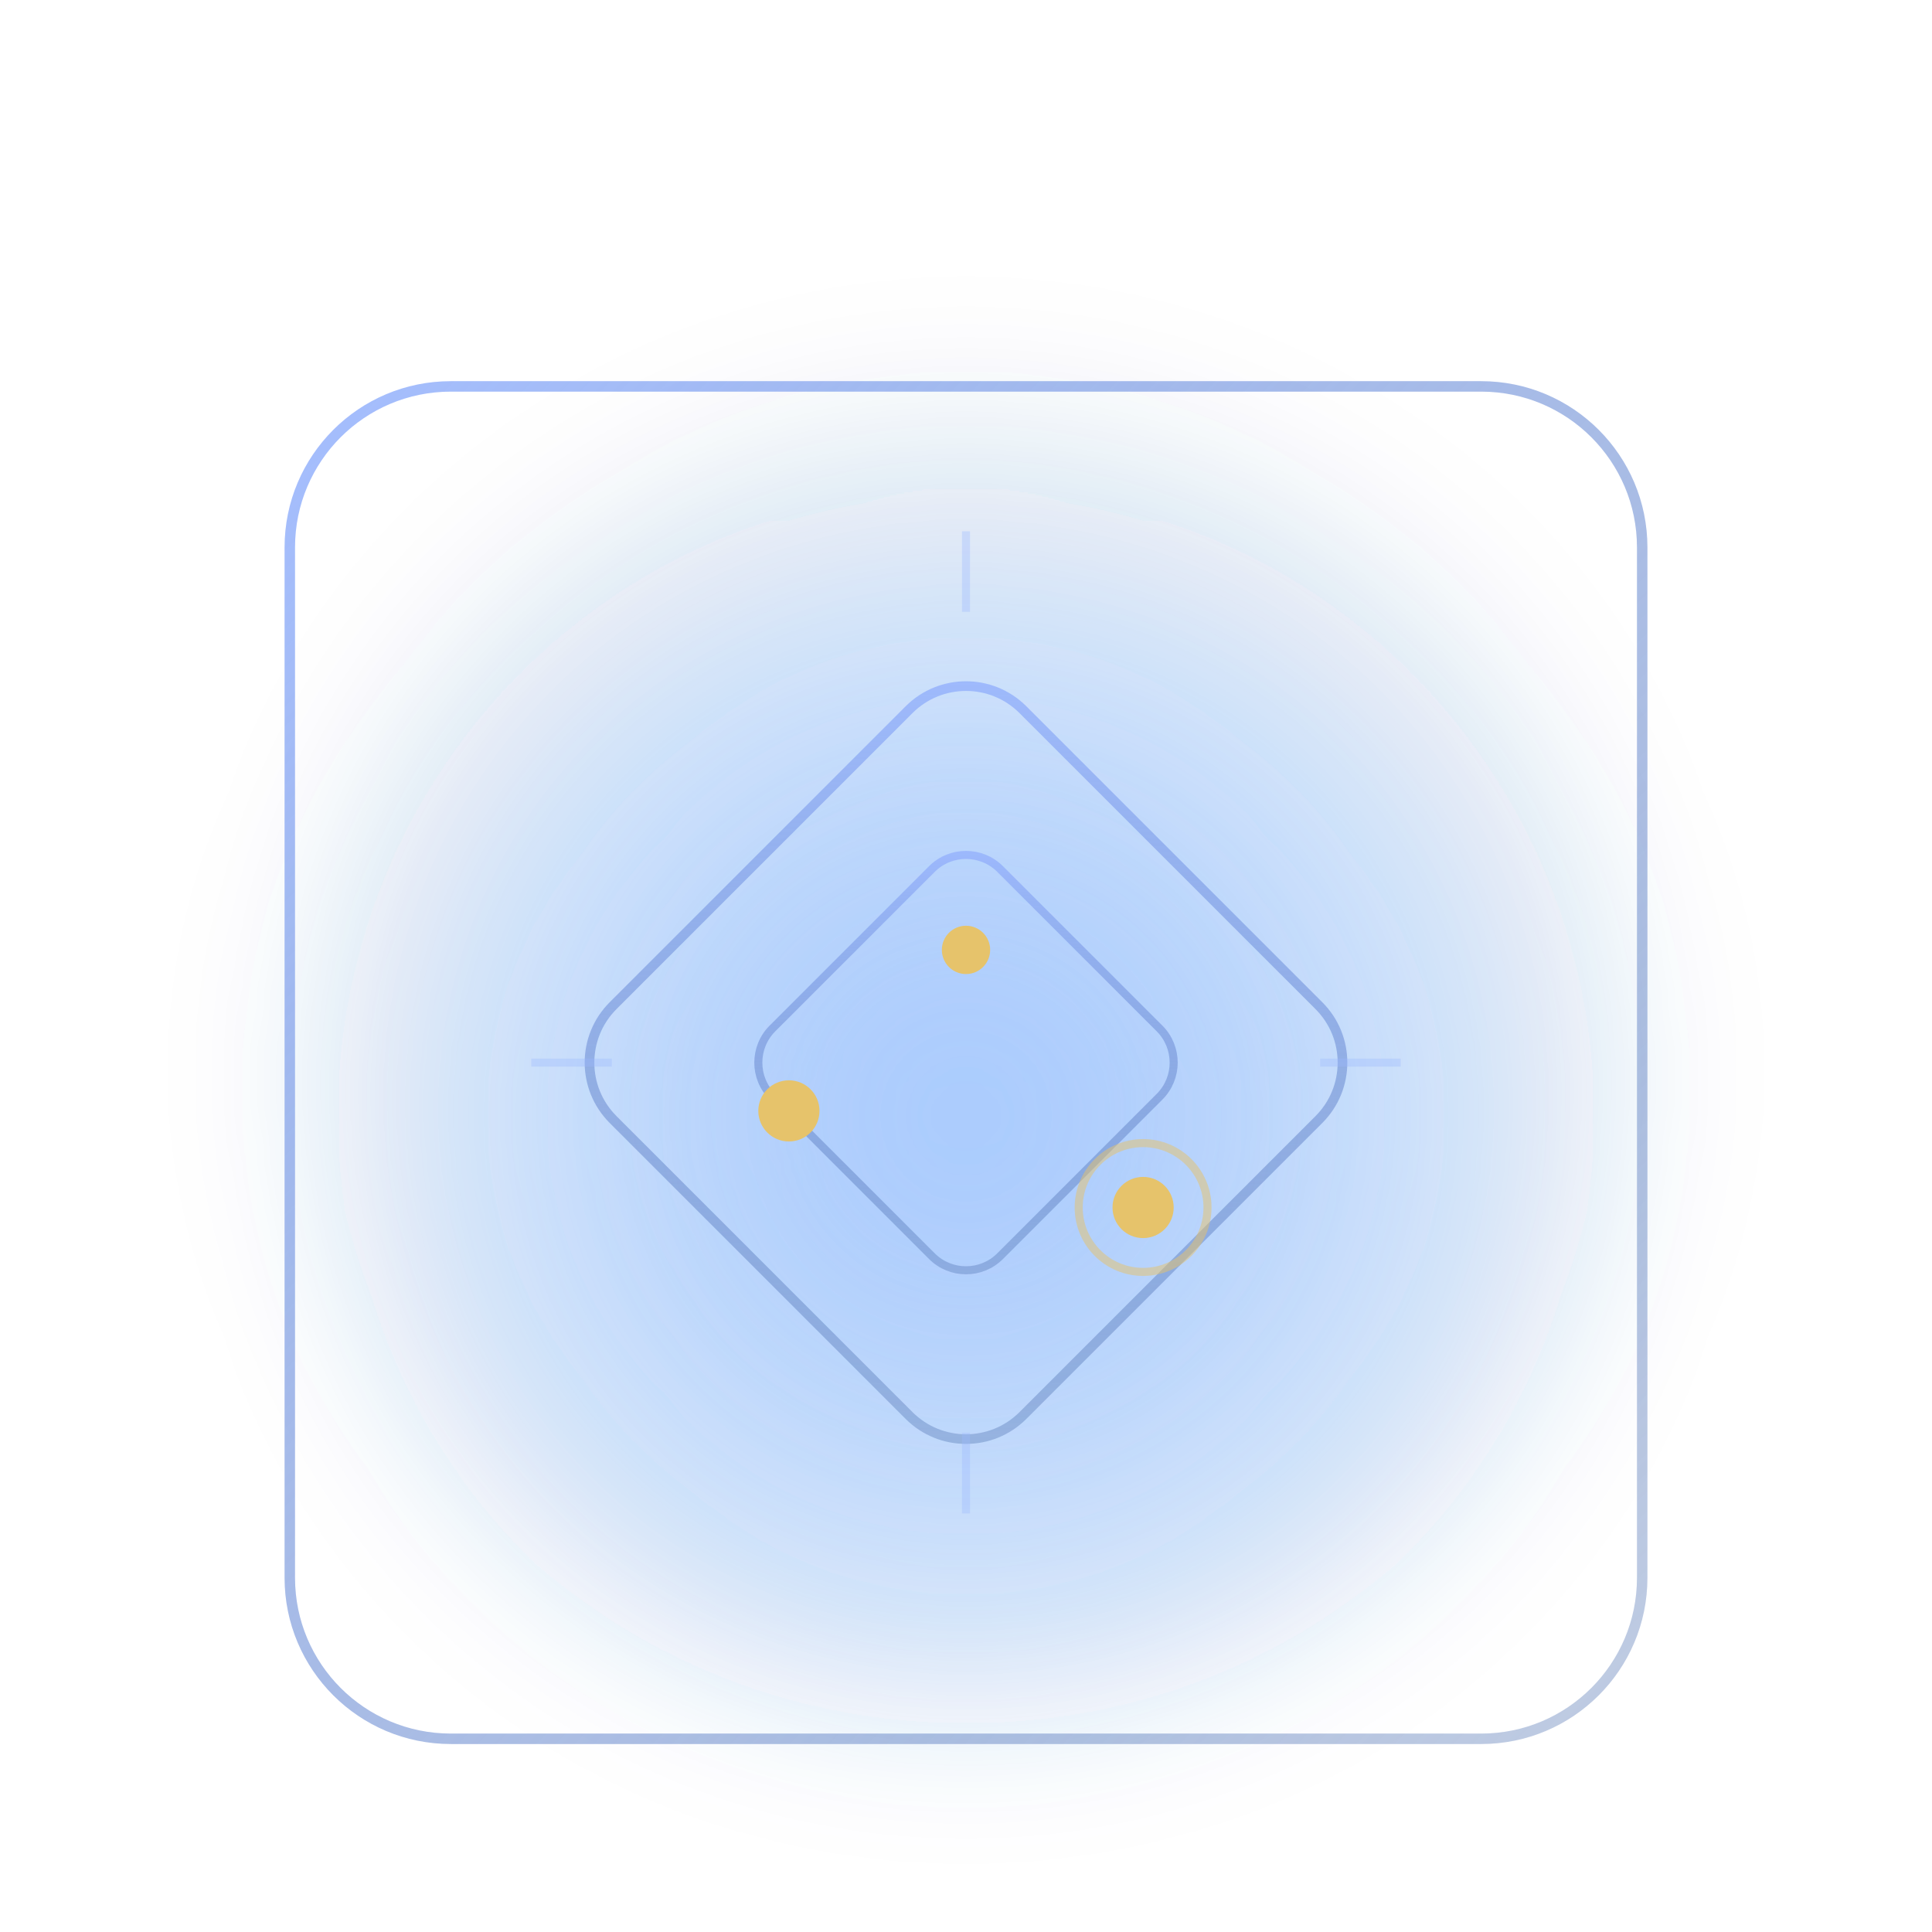
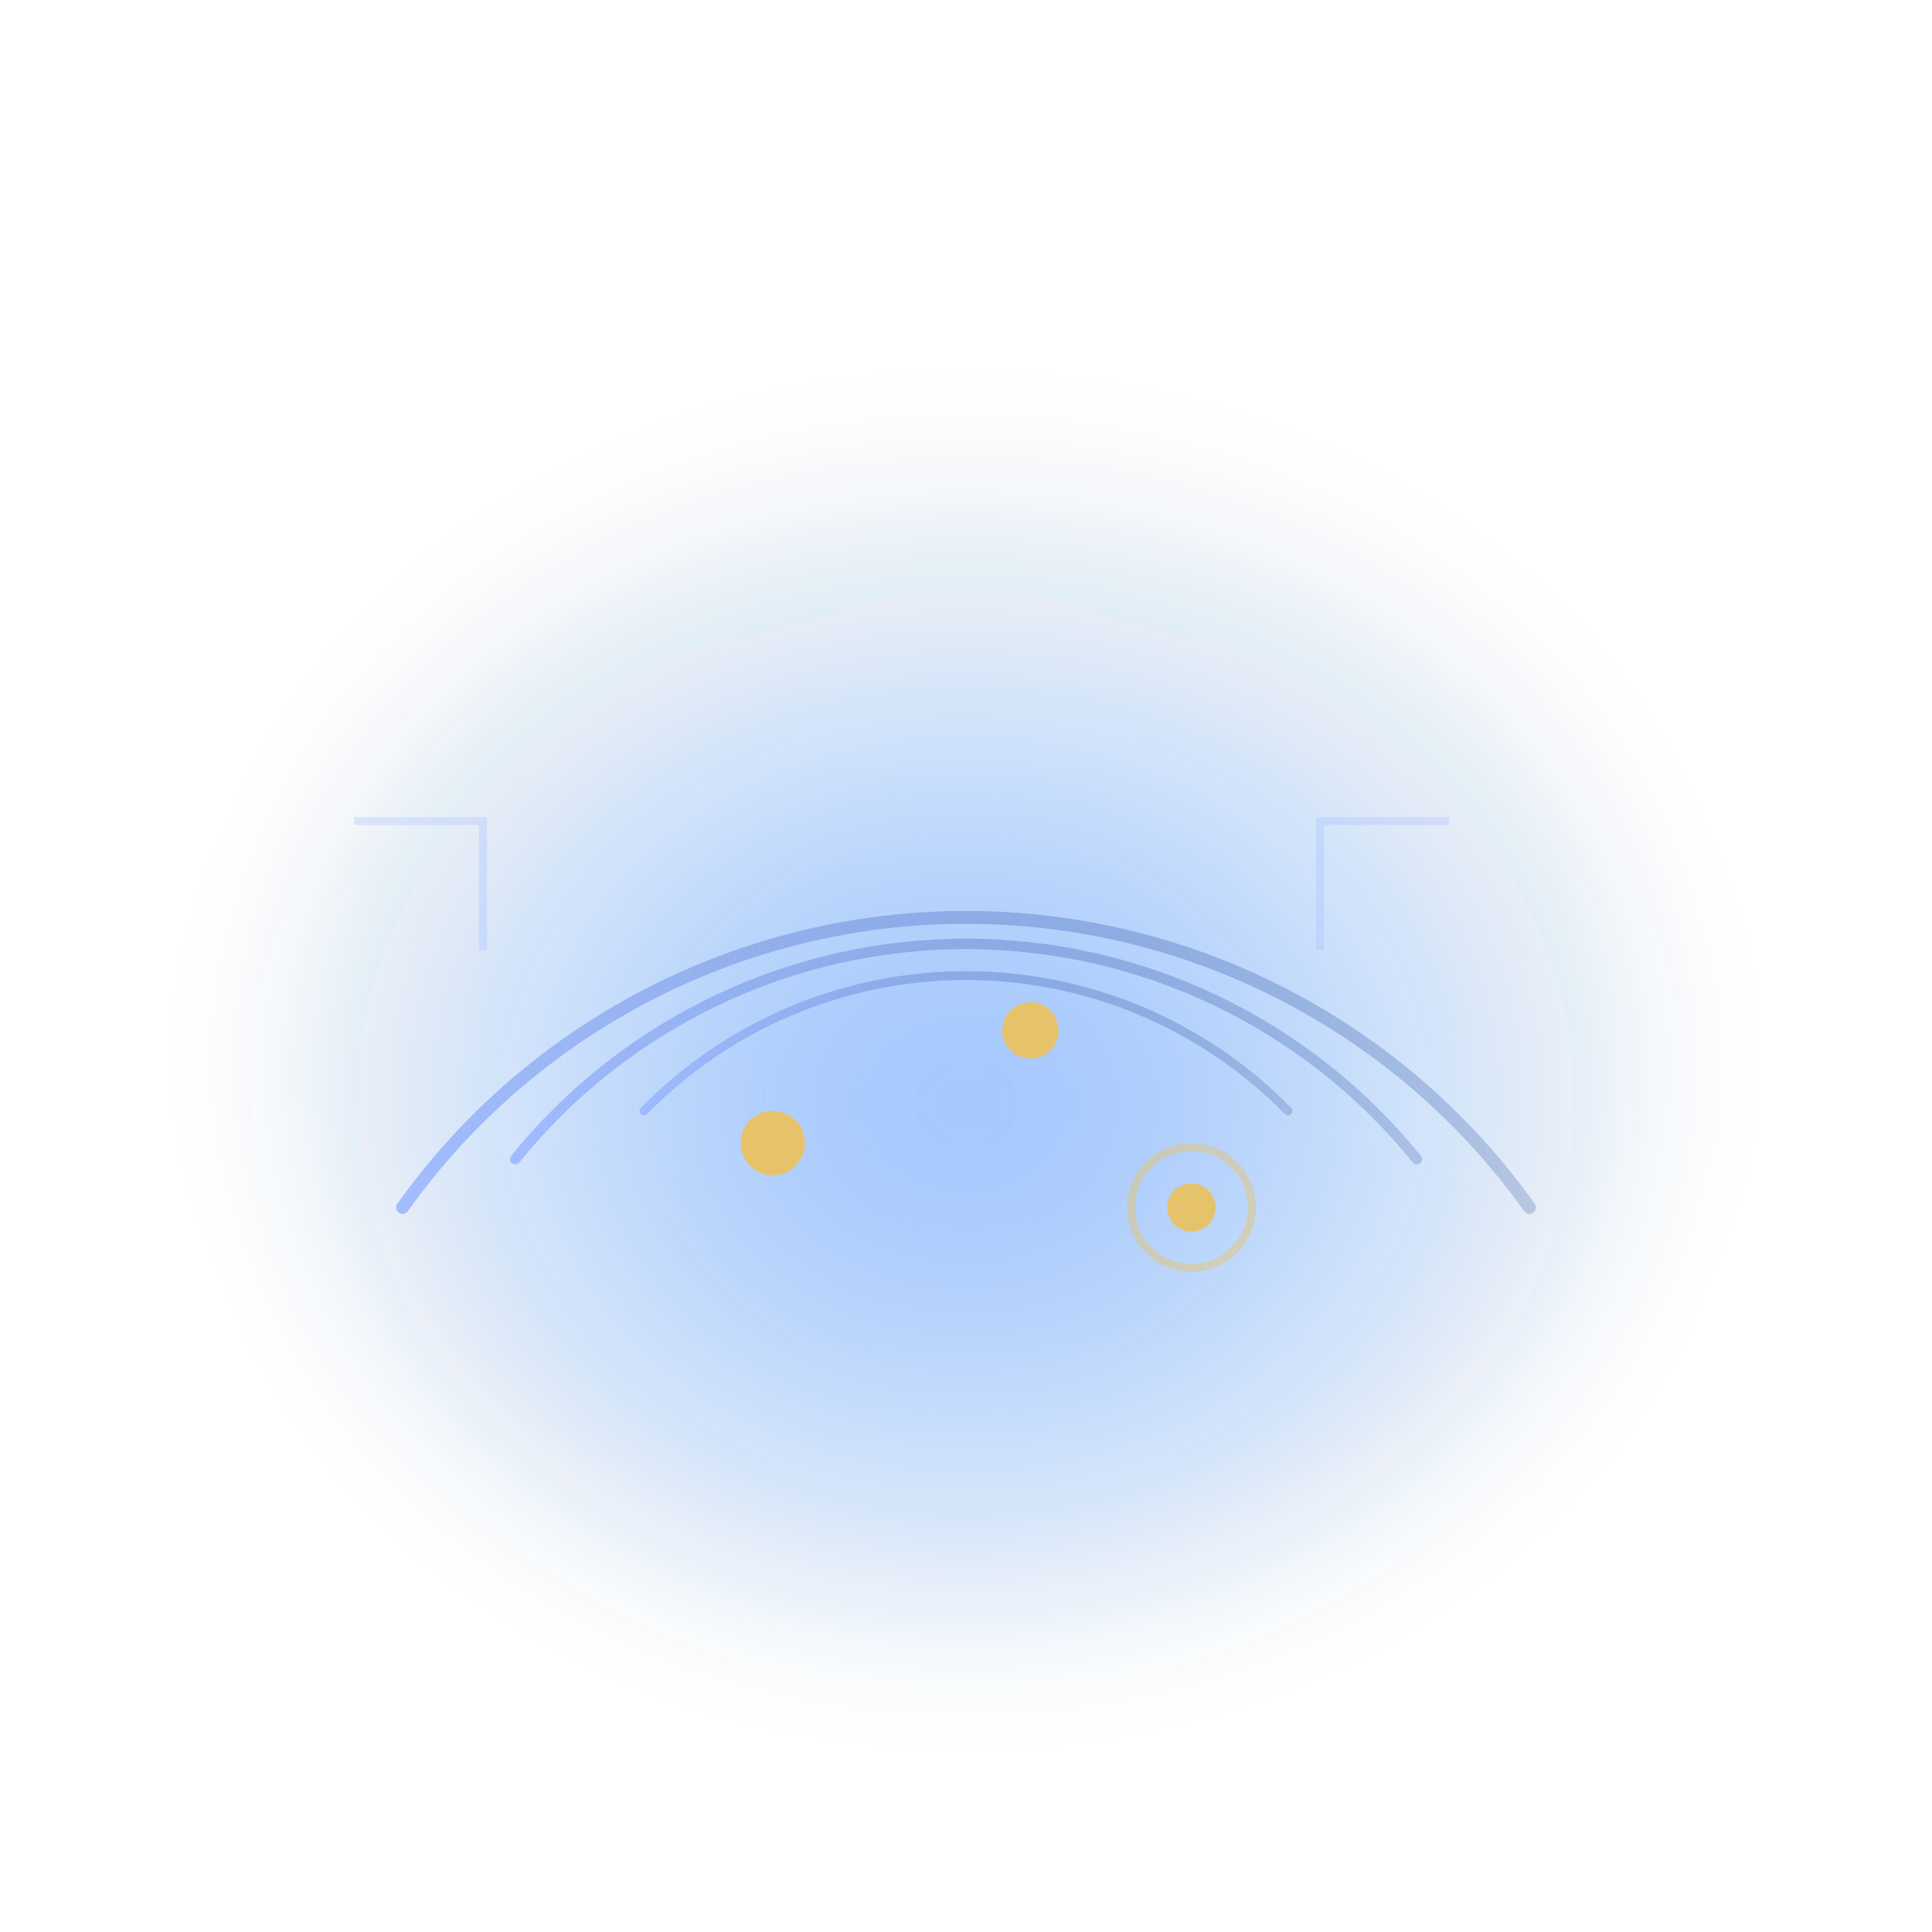
<svg xmlns="http://www.w3.org/2000/svg" width="240" height="240" viewBox="0 0 240 240">
  <defs>
-     <radialGradient id="bxGlow" cx="50%" cy="54%" r="60%">
-       <stop offset="0" stop-color="#6FA6FF" stop-opacity=".6" />
-       <stop offset=".6" stop-color="#2A7FF0" stop-opacity=".22" />
+     <radialGradient id="cg" cx="50%" cy="55%" r="58%">
+       <stop offset="0" stop-color="#6FA6FF" stop-opacity=".65" />
+       <stop offset=".6" stop-color="#2A7FF0" stop-opacity=".20" />
      <stop offset="1" stop-color="#1B2A44" stop-opacity="0" />
    </radialGradient>
-     <linearGradient id="bxInk" x1="0" y1="0" x2="1" y2="1">
+     <linearGradient id="rail" x1="0" y1="0" x2="1" y2="0">
      <stop offset="0" stop-color="#9BB7FF" stop-opacity=".9" />
-       <stop offset="1" stop-color="#4C6FAE" stop-opacity=".35" />
+       <stop offset="1" stop-color="#4C6FAE" stop-opacity=".3" />
    </linearGradient>
-     <filter id="bxSoft" x="-50%" y="-50%" width="200%" height="200%">
-       <feGaussianBlur stdDeviation="9" />
+     <filter id="blur" x="-50%" y="-50%" width="200%" height="200%">
+       <feGaussianBlur stdDeviation="8" />
    </filter>
  </defs>
-   <circle cx="120" cy="132" r="82" fill="url(#bxGlow)" filter="url(#bxSoft)" />
-   <rect x="36" y="48" width="168" height="168" rx="20" fill="none" stroke="url(#bxInk)" stroke-width="1.3" />
-   <g fill="none" stroke="url(#bxInk)">
-     <rect x="84" y="96" width="72" height="72" transform="rotate(45 120 132)" rx="10" stroke-width="1.2" />
-     <rect x="100" y="112" width="40" height="40" transform="rotate(45 120 132)" rx="6" stroke-width="1.0" />
+   <ellipse cx="120" cy="130" rx="84" ry="72" fill="url(#cg)" filter="url(#blur)" />
+   <g fill="none" stroke="url(#rail)" stroke-linecap="round">
+     <path d="M50,150 A86,86 0 0 1 190,150" stroke-width="1.6" />
+     <path d="M64,144 A72,72 0 0 1 176,144" stroke-width="1.3" />
+     <path d="M80,138 A56,56 0 0 1 160,138" stroke-width="1.1" />
  </g>
-   <g stroke="rgba(155,183,255,.35)" stroke-width="1">
-     <path d="M120,66 v10" />
-     <path d="M120,188 v-10" />
-     <path d="M66,132 h10" />
-     <path d="M174,132 h-10" />
+   <g fill="none" stroke="rgba(155,183,255,.28)" stroke-width="1">
+     <path d="M44,102 h16 v16" />
+     <path d="M180,102 h16 v16" transform="scale(-1,1) translate(-360,0)" />
  </g>
  <g fill="#E6C36B">
-     <circle cx="98" cy="138" r="3.8" />
-     <circle cx="142" cy="150" r="3.8" />
-     <circle cx="120" cy="118" r="3" />
+     <circle cx="96" cy="142" r="4" />
+     <circle cx="148" cy="150" r="3" />
+     <circle cx="128" cy="128" r="3.5" />
  </g>
-   <g stroke="#E6C36B" stroke-opacity=".5" fill="none">
-     <circle cx="142" cy="150" r="8" />
+   <g stroke="#E6C36B" stroke-opacity=".45" fill="none">
+     <circle cx="148" cy="150" r="7.5" />
  </g>
</svg>
